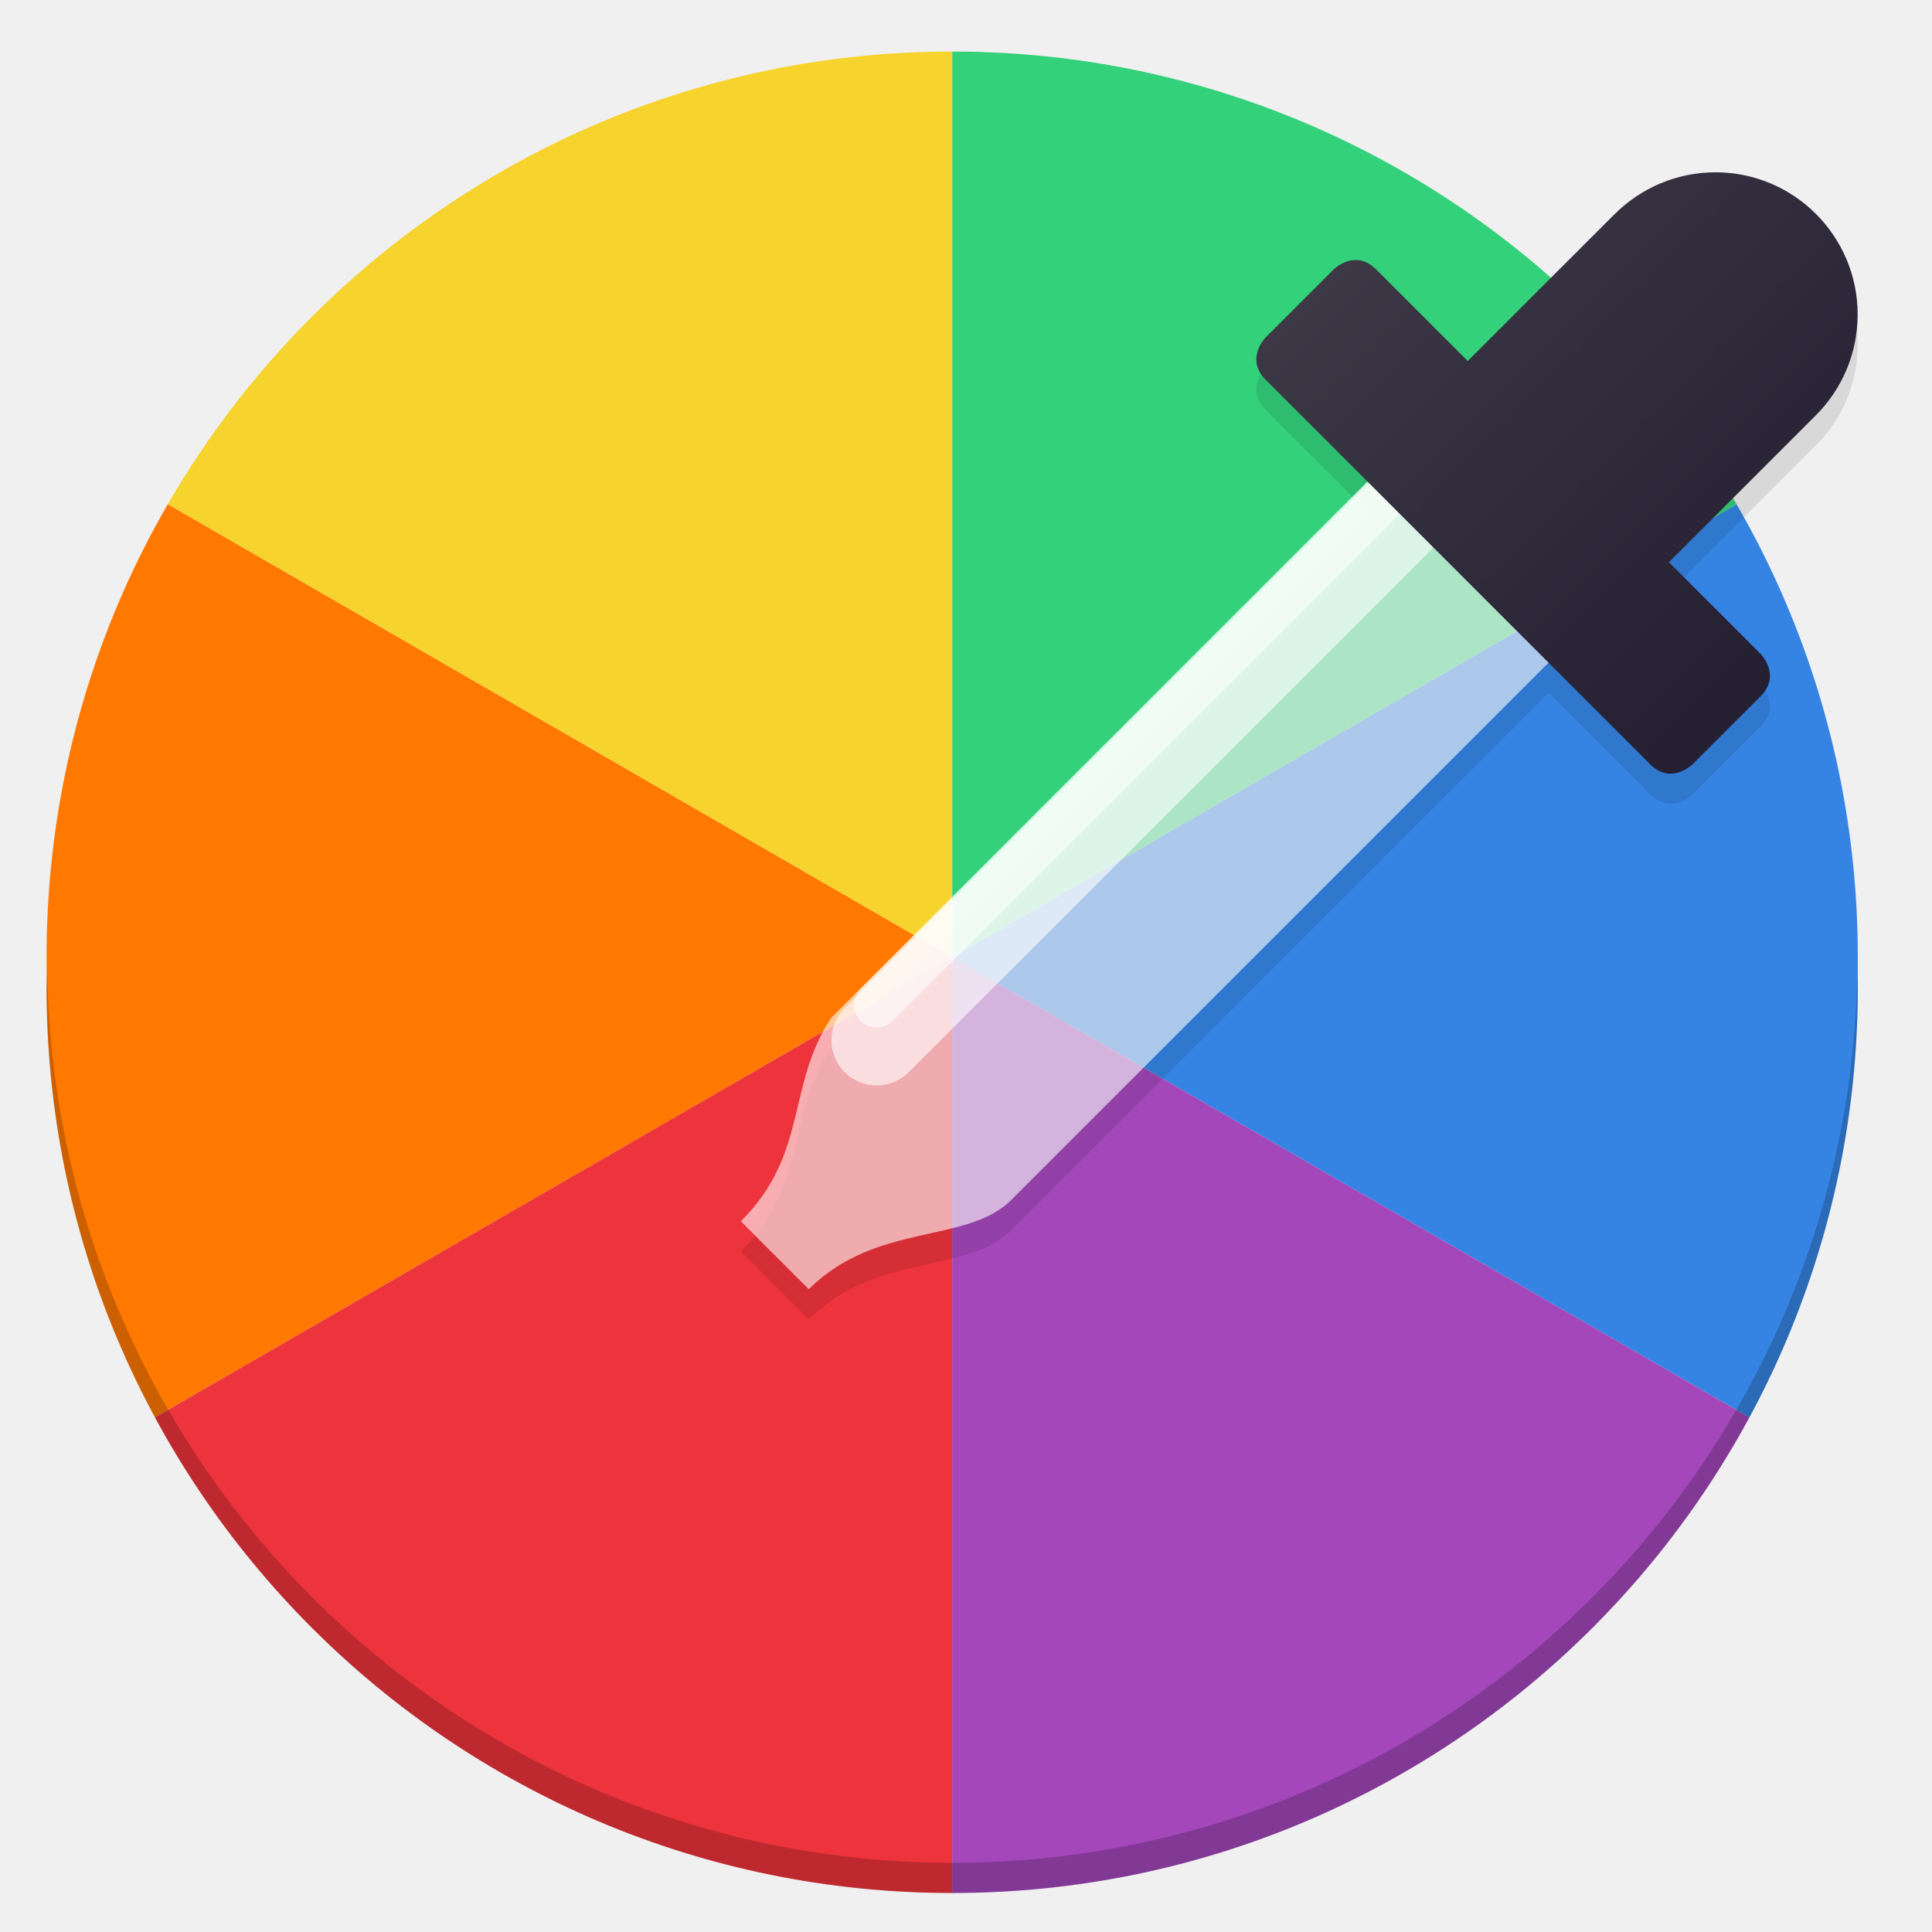
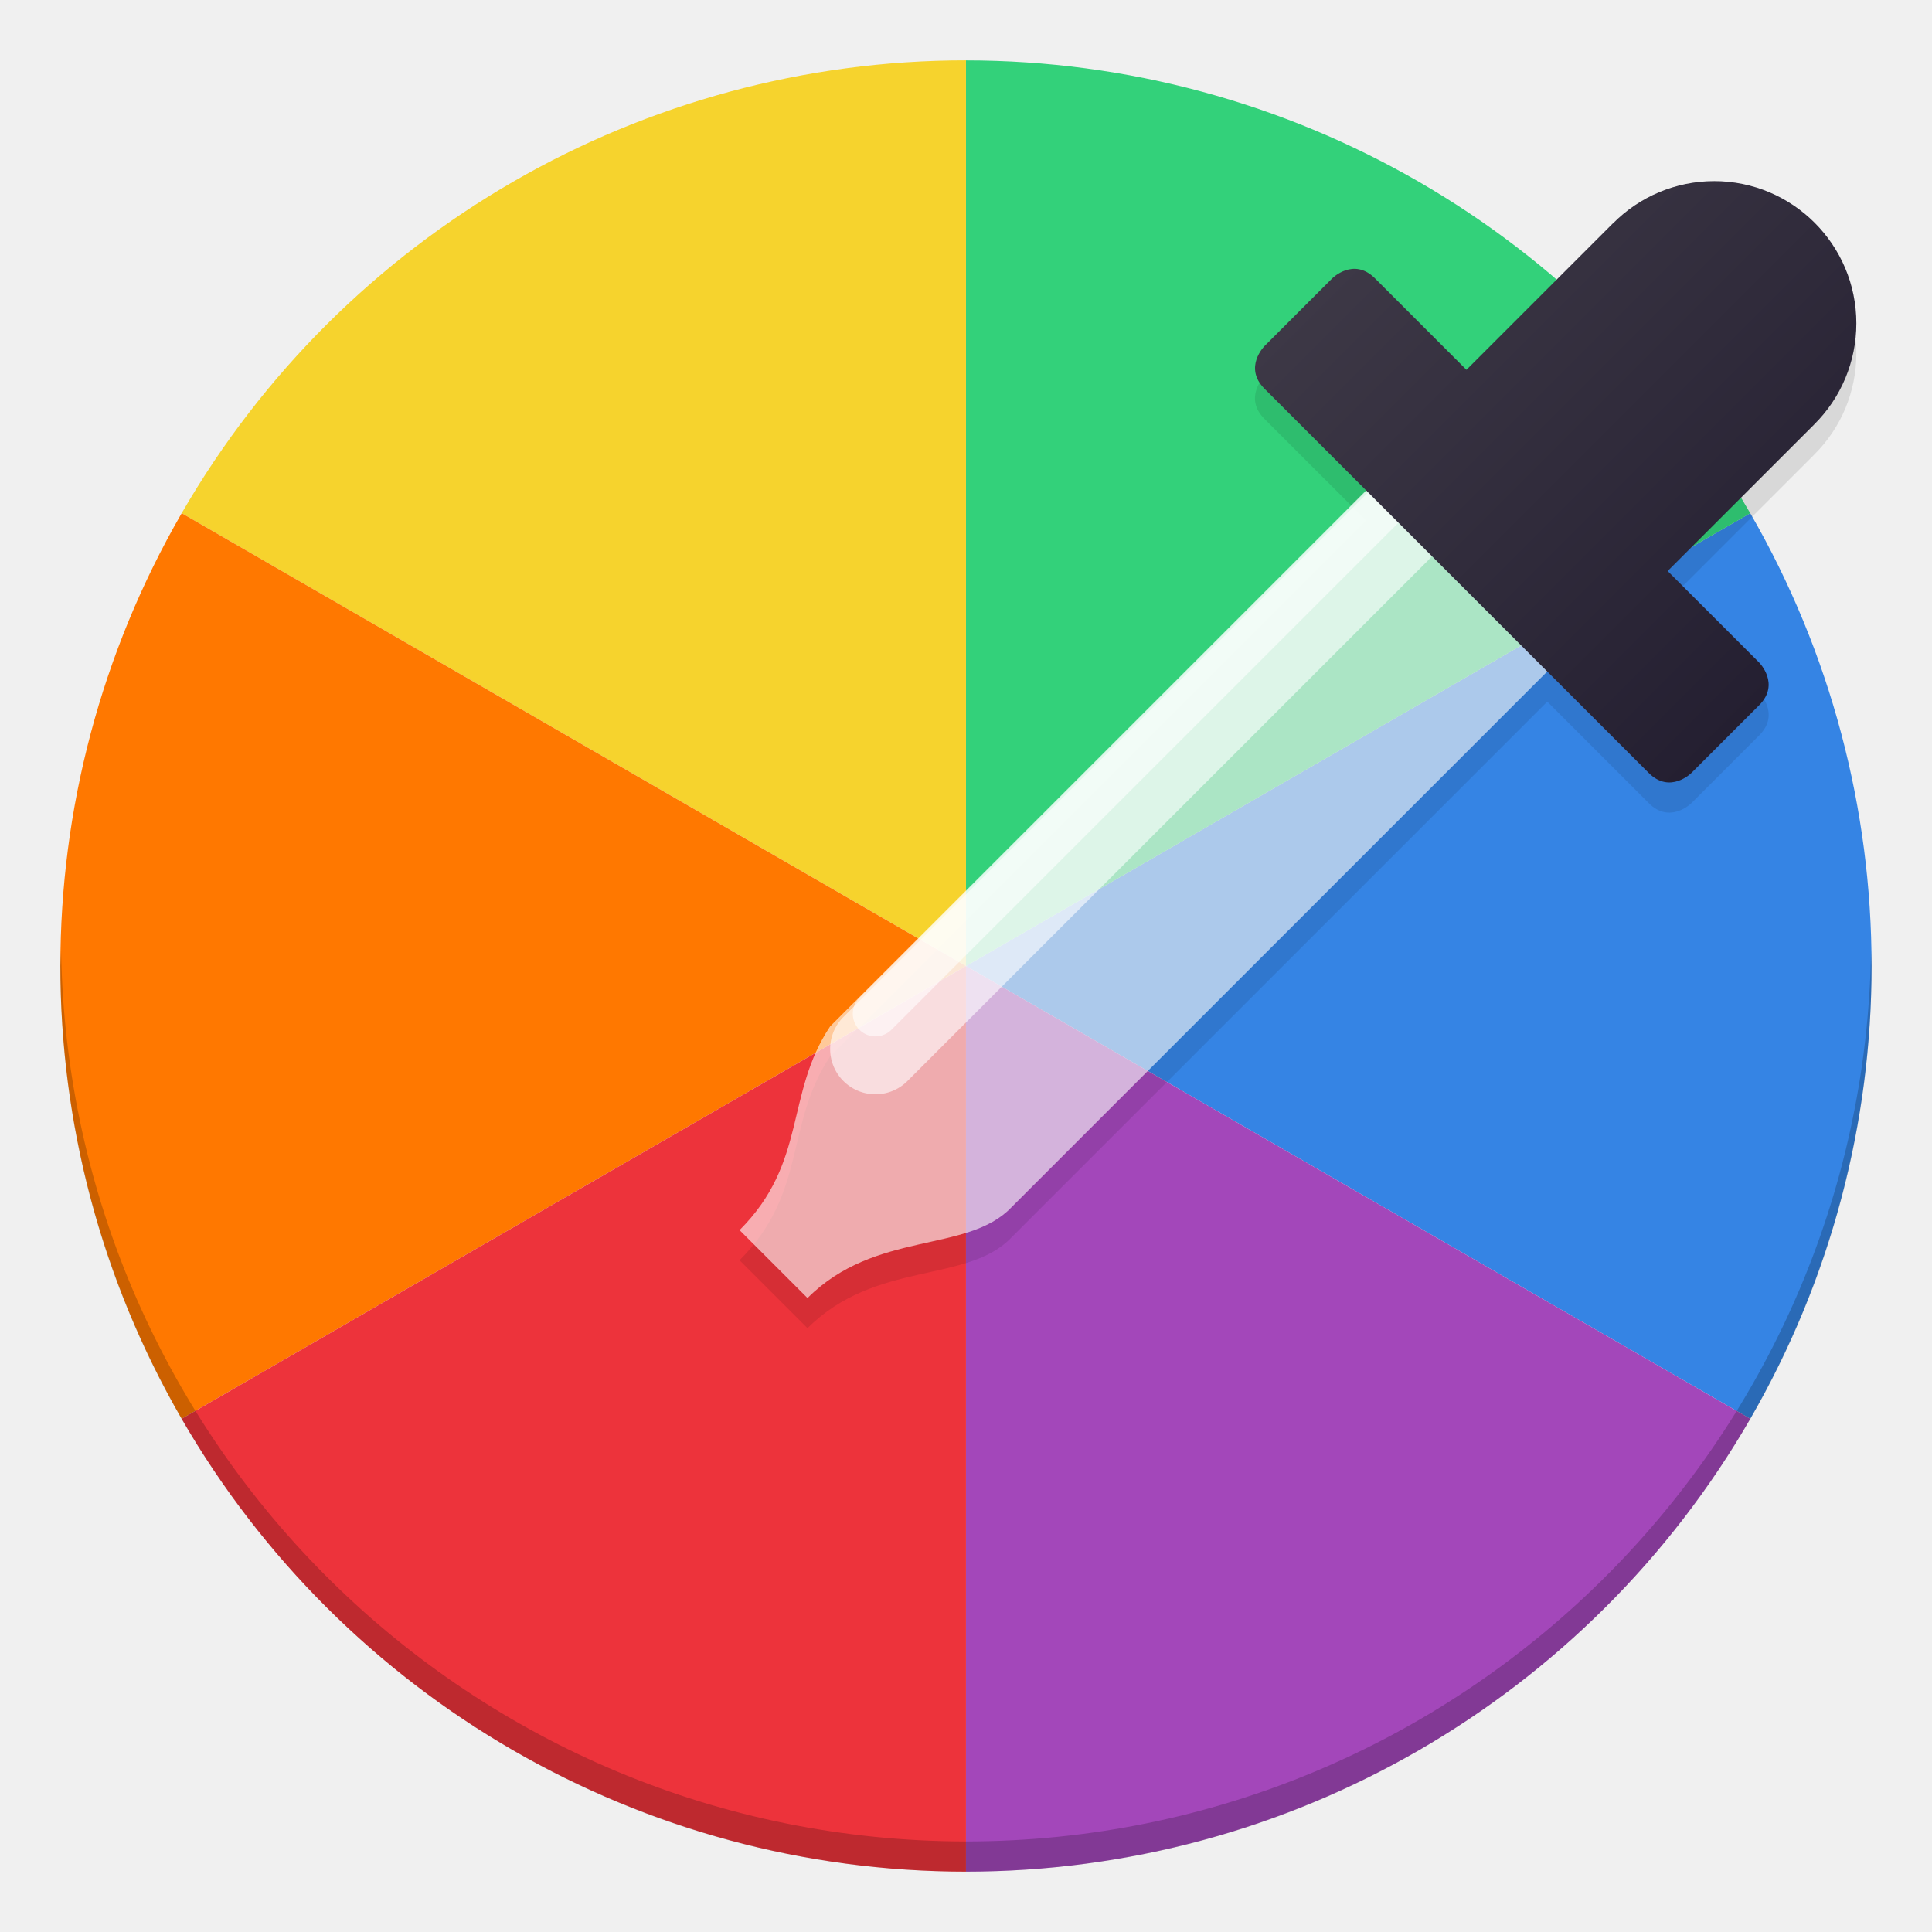
- <svg xmlns="http://www.w3.org/2000/svg" xmlns:xlink="http://www.w3.org/1999/xlink" viewBox="0 0 128 128" version="1.0" id="svg30">
-   <defs id="defs34">
-     <clipPath id="clipPath1024" clipPathUnits="userSpaceOnUse">
-       <rect style="opacity:0.1;fill:#3584e4;fill-opacity:1;stroke:none;stroke-width:4;stroke-linecap:butt;stroke-linejoin:miter;stroke-miterlimit:4;stroke-dasharray:none;stroke-dashoffset:0;stroke-opacity:1" id="rect1026" width="112.5" height="114.375" x="7.75" y="179.75" ry="56.25" />
-     </clipPath>
+ <svg xmlns="http://www.w3.org/2000/svg" xmlns:xlink="http://www.w3.org/1999/xlink" width="128" height="128" viewBox="0 0 33.867 33.867" version="1.1" id="svg898">
+   <defs id="defs892">
    <linearGradient gradientTransform="matrix(1.047565,0,0,1.047565,-21.67777,0.6343179)" gradientUnits="userSpaceOnUse" y2="188.053" x2="91.947" y1="224.053" x1="127.947" id="linearGradient978" xlink:href="#linearGradient976" />
    <linearGradient id="linearGradient976">
      <stop id="stop972" offset="0" style="stop-color:#241f31;stop-opacity:1" />
      <stop id="stop974" offset="1" style="stop-color:#3d3846;stop-opacity:1" />
    </linearGradient>
  </defs>
-   <g transform="translate(-0.9152548,-172.5847)" style="display:inline;enable-background:new" id="layer1">
-     <g style="display:inline" id="layer9">
-       <g clip-path="url(#clipPath1024)" style="stroke-width:0.938" transform="matrix(1.066667,0,0,1.066667,-4.266669,-15.73334)" id="g894">
-         <path style="opacity:1;vector-effect:none;fill:#3584e4;fill-opacity:1;stroke:none;stroke-width:0.938;stroke-linecap:round;stroke-linejoin:round;stroke-miterlimit:4;stroke-dasharray:none;stroke-dashoffset:0;stroke-opacity:1" id="path870" d="m 115.962,206 a 60,60 0 0 1 0,60 L 64,236 Z" />
-         <path d="M 115.962,266 A 60,60 0 0 1 64,296 L 64,236 Z" id="path873" style="opacity:1;vector-effect:none;fill:#a347ba;fill-opacity:1;stroke:none;stroke-width:0.938;stroke-linecap:round;stroke-linejoin:round;stroke-miterlimit:4;stroke-dasharray:none;stroke-dashoffset:0;stroke-opacity:1" />
-         <path d="m 64,176 a 60,60 0 0 1 51.962,30 L 64,236 Z" id="path875" style="opacity:1;vector-effect:none;fill:#33d17a;fill-opacity:1;stroke:none;stroke-width:0.938;stroke-linecap:round;stroke-linejoin:round;stroke-miterlimit:4;stroke-dasharray:none;stroke-dashoffset:0;stroke-opacity:1" />
-         <path style="opacity:1;vector-effect:none;fill:#f6d32d;fill-opacity:1;stroke:none;stroke-width:0.938;stroke-linecap:round;stroke-linejoin:round;stroke-miterlimit:4;stroke-dasharray:none;stroke-dashoffset:0;stroke-opacity:1" id="path877" d="M 12.038,206 A 60,60 0 0 1 64,176 L 64,236 Z" />
-         <path d="m 12.038,266 a 60,60 0 0 1 0,-60 L 64,236 Z" id="path879" style="opacity:1;vector-effect:none;fill:#ff7800;fill-opacity:1;stroke:none;stroke-width:0.938;stroke-linecap:round;stroke-linejoin:round;stroke-miterlimit:4;stroke-dasharray:none;stroke-dashoffset:0;stroke-opacity:1" />
-         <path style="opacity:1;vector-effect:none;fill:#ed333b;fill-opacity:1;stroke:none;stroke-width:0.938;stroke-linecap:round;stroke-linejoin:round;stroke-miterlimit:4;stroke-dasharray:none;stroke-dashoffset:0;stroke-opacity:1" id="path995" d="M 64,296 A 60,60 0 0 1 12.038,266 L 64,236 Z" />
-       </g>
-       <path id="circle990" d="M 4.049,236.994 A 60,60 0 0 0 4,238 60,60 0 0 0 64,298 60,60 0 0 0 124,238 60,60 0 0 0 123.965,236.994 60,60 0 0 1 64,296 60,60 0 0 1 4.049,236.994 Z" style="opacity:0.2;vector-effect:none;fill:#000000;fill-opacity:1;stroke:none;stroke-width:1;stroke-linecap:round;stroke-linejoin:round;stroke-miterlimit:4;stroke-dasharray:none;stroke-dashoffset:0;stroke-opacity:1" />
-       <path id="path1002" d="m 114.562,186 c -2.52,0.003 -4.934,1.014 -6.703,2.809 l -0.004,-0.006 -9.699,9.699 -6.061,-6.062 c -1.414,-1.414 -2.83,0 -2.83,0 l -4.488,4.488 c 0,0 -1.414,1.414 0,2.828 l 6.734,6.732 L 56,242 c -3,4.5 -1.5,9 -6,13.5 l 4.5,4.5 c 4.5,-4.5 10.583,-2.951 13.5,-6 l 35.512,-35.512 6.723,6.723 c 1.414,1.414 2.828,0 2.828,0 l 4.488,-4.488 c 1.414,-1.414 0,-2.828 0,-2.828 l -6.062,-6.062 9.643,-9.643 0.055,-0.055 c 1.794,-1.77 2.804,-4.187 2.805,-6.707 0,-5.207 -4.221,-9.428 -9.428,-9.428 z" style="opacity:0.1;vector-effect:none;fill:#000000;fill-opacity:1;stroke:none;stroke-width:9.367;stroke-linecap:round;stroke-linejoin:miter;stroke-miterlimit:4;stroke-dasharray:none;stroke-dashoffset:0;stroke-opacity:1;marker:none;marker-start:none;marker-mid:none;marker-end:none;paint-order:normal" />
-       <g transform="matrix(0.75,0,0,0.75,30.5,45)" id="g1000">
-         <path style="opacity:0.6;vector-effect:none;fill:#ffffff;fill-opacity:1;stroke:none;stroke-width:12.49;stroke-linecap:round;stroke-linejoin:miter;stroke-miterlimit:4;stroke-dasharray:none;stroke-dashoffset:0;stroke-opacity:1;marker:none;marker-start:none;marker-mid:none;marker-end:none;paint-order:normal" d="M 83.947,210.053 34,260 c -4,6 -2,12 -8,18 l 6,6 c 6,-6 14.111,-3.934 18,-8 l 49.947,-49.947 z" id="path1038" />
-         <path style="opacity:0.6;fill:none;fill-rule:evenodd;stroke:#ffffff;stroke-width:8;stroke-linecap:round;stroke-linejoin:miter;stroke-miterlimit:4;stroke-dasharray:none;stroke-opacity:1" d="M 38,262 84,216" id="path964" />
-         <path id="path994" d="m 38,258.884 46,-46" style="opacity:0.6;fill:none;fill-rule:evenodd;stroke:#ffffff;stroke-width:4;stroke-linecap:round;stroke-linejoin:miter;stroke-miterlimit:4;stroke-dasharray:none;stroke-opacity:1" />
-         <path style="color:#000000;font-style:normal;font-variant:normal;font-weight:normal;font-stretch:normal;font-size:medium;line-height:normal;font-family:sans-serif;font-variant-ligatures:normal;font-variant-position:normal;font-variant-caps:normal;font-variant-numeric:normal;font-variant-alternates:normal;font-feature-settings:normal;text-indent:0;text-align:start;text-decoration:none;text-decoration-line:none;text-decoration-style:solid;text-decoration-color:#000000;letter-spacing:normal;word-spacing:normal;text-transform:none;writing-mode:lr-tb;direction:ltr;text-orientation:mixed;dominant-baseline:auto;baseline-shift:baseline;text-anchor:start;white-space:normal;shape-padding:0;clip-rule:nonzero;display:inline;overflow:visible;visibility:visible;opacity:1;isolation:auto;mix-blend-mode:normal;color-interpolation:sRGB;color-interpolation-filters:linearRGB;solid-color:#000000;solid-opacity:1;vector-effect:none;fill:url(#linearGradient978);fill-opacity:1;fill-rule:evenodd;stroke:none;stroke-width:16;stroke-linecap:butt;stroke-linejoin:miter;stroke-miterlimit:4;stroke-dasharray:none;stroke-dashoffset:0;stroke-opacity:1;color-rendering:auto;image-rendering:auto;shape-rendering:auto;text-rendering:auto;enable-background:accumulate" d="m 112.083,185.333 c -3.36,0.004 -6.578,1.352 -8.937,3.744 l -0.006,-0.006 -12.931,12.931 -8.083,-8.083 c -1.886,-1.886 -3.771,1e-5 -3.771,1e-5 l -5.984,5.984 c 0,0 -1.886,1.886 -5e-6,3.771 l 33.941,33.941 c 1.886,1.886 3.771,1e-5 3.771,1e-5 l 5.984,-5.984 c 1.886,-1.886 0,-3.771 0,-3.771 l -8.083,-8.083 12.857,-12.857 0.074,-0.074 -0.002,-0.002 c 2.392,-2.36 3.739,-5.58 3.74,-8.941 0,-6.943 -5.628,-12.571 -12.571,-12.571 z" id="path966" />
-       </g>
+   <g id="layer1" transform="translate(0,-263.1333)">
+     <path style="display:inline;opacity:1;vector-effect:none;fill:#3584e4;fill-opacity:1;stroke:none;stroke-width:0.248;stroke-linecap:round;stroke-linejoin:round;stroke-miterlimit:4;stroke-dasharray:none;stroke-dashoffset:0;stroke-opacity:1;enable-background:new" id="path870" d="m 30.681,272.129 a 15.875,15.875 0 0 1 0,15.875 l -13.748,-7.937 z" />
+     <path d="m 30.681,288.004 a 15.875,15.875 0 0 1 -13.748,7.938 v -15.875 z" id="path873" style="display:inline;opacity:1;vector-effect:none;fill:#a347ba;fill-opacity:1;stroke:none;stroke-width:0.248;stroke-linecap:round;stroke-linejoin:round;stroke-miterlimit:4;stroke-dasharray:none;stroke-dashoffset:0;stroke-opacity:1;enable-background:new" />
+     <path d="m 16.933,264.192 a 15.875,15.875 0 0 1 13.748,7.938 l -13.748,7.938 z" id="path875" style="display:inline;opacity:1;vector-effect:none;fill:#33d17a;fill-opacity:1;stroke:none;stroke-width:0.248;stroke-linecap:round;stroke-linejoin:round;stroke-miterlimit:4;stroke-dasharray:none;stroke-dashoffset:0;stroke-opacity:1;enable-background:new" />
+     <path style="display:inline;opacity:1;vector-effect:none;fill:#f6d32d;fill-opacity:1;stroke:none;stroke-width:0.248;stroke-linecap:round;stroke-linejoin:round;stroke-miterlimit:4;stroke-dasharray:none;stroke-dashoffset:0;stroke-opacity:1;enable-background:new" id="path877" d="m 3.185,272.129 a 15.875,15.875 0 0 1 13.748,-7.938 v 15.875 z" />
+     <path d="m 3.185,288.004 a 15.875,15.875 0 0 1 0,-15.875 l 13.748,7.938 z" id="path879" style="display:inline;opacity:1;vector-effect:none;fill:#ff7800;fill-opacity:1;stroke:none;stroke-width:0.248;stroke-linecap:round;stroke-linejoin:round;stroke-miterlimit:4;stroke-dasharray:none;stroke-dashoffset:0;stroke-opacity:1;enable-background:new" />
+     <path style="display:inline;opacity:1;vector-effect:none;fill:#ed333b;fill-opacity:1;stroke:none;stroke-width:0.248;stroke-linecap:round;stroke-linejoin:round;stroke-miterlimit:4;stroke-dasharray:none;stroke-dashoffset:0;stroke-opacity:1;enable-background:new" id="path995" d="M 16.933,295.942 A 15.875,15.875 0 0 1 3.185,288.004 L 16.933,280.067 Z" />
+     <path id="circle990" d="m 1.071,279.801 a 15.875,15.875 0 0 0 -0.013,0.266 15.875,15.875 0 0 0 15.875,15.875 15.875,15.875 0 0 0 15.875,-15.875 15.875,15.875 0 0 0 -0.009,-0.266 15.875,15.875 0 0 1 -15.866,15.612 15.875,15.875 0 0 1 -15.862,-15.612 z" style="display:inline;opacity:0.2;vector-effect:none;fill:#000000;fill-opacity:1;stroke:none;stroke-width:0.265;stroke-linecap:round;stroke-linejoin:round;stroke-miterlimit:4;stroke-dasharray:none;stroke-dashoffset:0;stroke-opacity:1;enable-background:new" />
+     <path id="path1002" d="m 30.047,266.837 c -0.667,7.9e-4 -1.305,0.268 -1.774,0.743 l -0.001,-0.002 -2.566,2.566 -1.604,-1.604 c -0.374,-0.374 -0.749,0 -0.749,0 l -1.188,1.188 c 0,0 -0.374,0.374 0,0.748 l 1.782,1.781 -9.396,9.396 c -0.794,1.191 -0.397,2.382 -1.587,3.572 l 1.191,1.191 c 1.191,-1.191 2.8,-0.781 3.572,-1.587 l 9.396,-9.396 1.779,1.779 c 0.374,0.374 0.748,0 0.748,0 l 1.188,-1.188 c 0.374,-0.374 0,-0.748 0,-0.748 l -1.604,-1.604 2.551,-2.551 0.014,-0.015 c 0.475,-0.468 0.742,-1.108 0.742,-1.775 0,-1.378 -1.117,-2.494 -2.494,-2.494 z" style="display:inline;opacity:0.1;vector-effect:none;fill:#000000;fill-opacity:1;stroke:none;stroke-width:2.478;stroke-linecap:round;stroke-linejoin:miter;stroke-miterlimit:4;stroke-dasharray:none;stroke-dashoffset:0;stroke-opacity:1;marker:none;marker-start:none;marker-mid:none;marker-end:none;paint-order:normal;enable-background:new" />
+     <g style="display:inline;enable-background:new" transform="matrix(0.1984375,0,0,0.1984375,7.805208,229.5312)" id="g1000">
+       <path style="opacity:0.6;vector-effect:none;fill:#ffffff;fill-opacity:1;stroke:none;stroke-width:12.49;stroke-linecap:round;stroke-linejoin:miter;stroke-miterlimit:4;stroke-dasharray:none;stroke-dashoffset:0;stroke-opacity:1;marker:none;marker-start:none;marker-mid:none;marker-end:none;paint-order:normal" d="M 83.947,210.053 34,260 c -4,6 -2,12 -8,18 l 6,6 c 6,-6 14.111,-3.934 18,-8 l 49.947,-49.947 z" id="path1038" />
+       <path style="opacity:0.6;fill:none;fill-rule:evenodd;stroke:#ffffff;stroke-width:8;stroke-linecap:round;stroke-linejoin:miter;stroke-miterlimit:4;stroke-dasharray:none;stroke-opacity:1" d="M 38,262 84,216" id="path964" />
+       <path id="path994" d="m 38,258.884 46,-46" style="opacity:0.6;fill:none;fill-rule:evenodd;stroke:#ffffff;stroke-width:4;stroke-linecap:round;stroke-linejoin:miter;stroke-miterlimit:4;stroke-dasharray:none;stroke-opacity:1" />
+       <path style="color:#000000;font-style:normal;font-variant:normal;font-weight:normal;font-stretch:normal;font-size:medium;line-height:normal;font-family:sans-serif;font-variant-ligatures:normal;font-variant-position:normal;font-variant-caps:normal;font-variant-numeric:normal;font-variant-alternates:normal;font-feature-settings:normal;text-indent:0;text-align:start;text-decoration:none;text-decoration-line:none;text-decoration-style:solid;text-decoration-color:#000000;letter-spacing:normal;word-spacing:normal;text-transform:none;writing-mode:lr-tb;direction:ltr;text-orientation:mixed;dominant-baseline:auto;baseline-shift:baseline;text-anchor:start;white-space:normal;shape-padding:0;clip-rule:nonzero;display:inline;overflow:visible;visibility:visible;opacity:1;isolation:auto;mix-blend-mode:normal;color-interpolation:sRGB;color-interpolation-filters:linearRGB;solid-color:#000000;solid-opacity:1;vector-effect:none;fill:url(#linearGradient978);fill-opacity:1;fill-rule:evenodd;stroke:none;stroke-width:16;stroke-linecap:butt;stroke-linejoin:miter;stroke-miterlimit:4;stroke-dasharray:none;stroke-dashoffset:0;stroke-opacity:1;color-rendering:auto;image-rendering:auto;shape-rendering:auto;text-rendering:auto;enable-background:accumulate" d="m 112.083,185.333 c -3.36,0.004 -6.578,1.352 -8.937,3.744 l -0.006,-0.006 -12.931,12.931 -8.083,-8.083 c -1.886,-1.886 -3.771,1e-5 -3.771,1e-5 l -5.984,5.984 c 0,0 -1.886,1.886 -5e-6,3.771 l 33.941,33.941 c 1.886,1.886 3.771,1e-5 3.771,1e-5 l 5.984,-5.984 c 1.886,-1.886 0,-3.771 0,-3.771 l -8.083,-8.083 12.857,-12.857 0.074,-0.074 -0.002,-0.002 c 2.392,-2.36 3.739,-5.58 3.74,-8.941 0,-6.943 -5.628,-12.571 -12.571,-12.571 z" id="path966" />
    </g>
  </g>
</svg>
